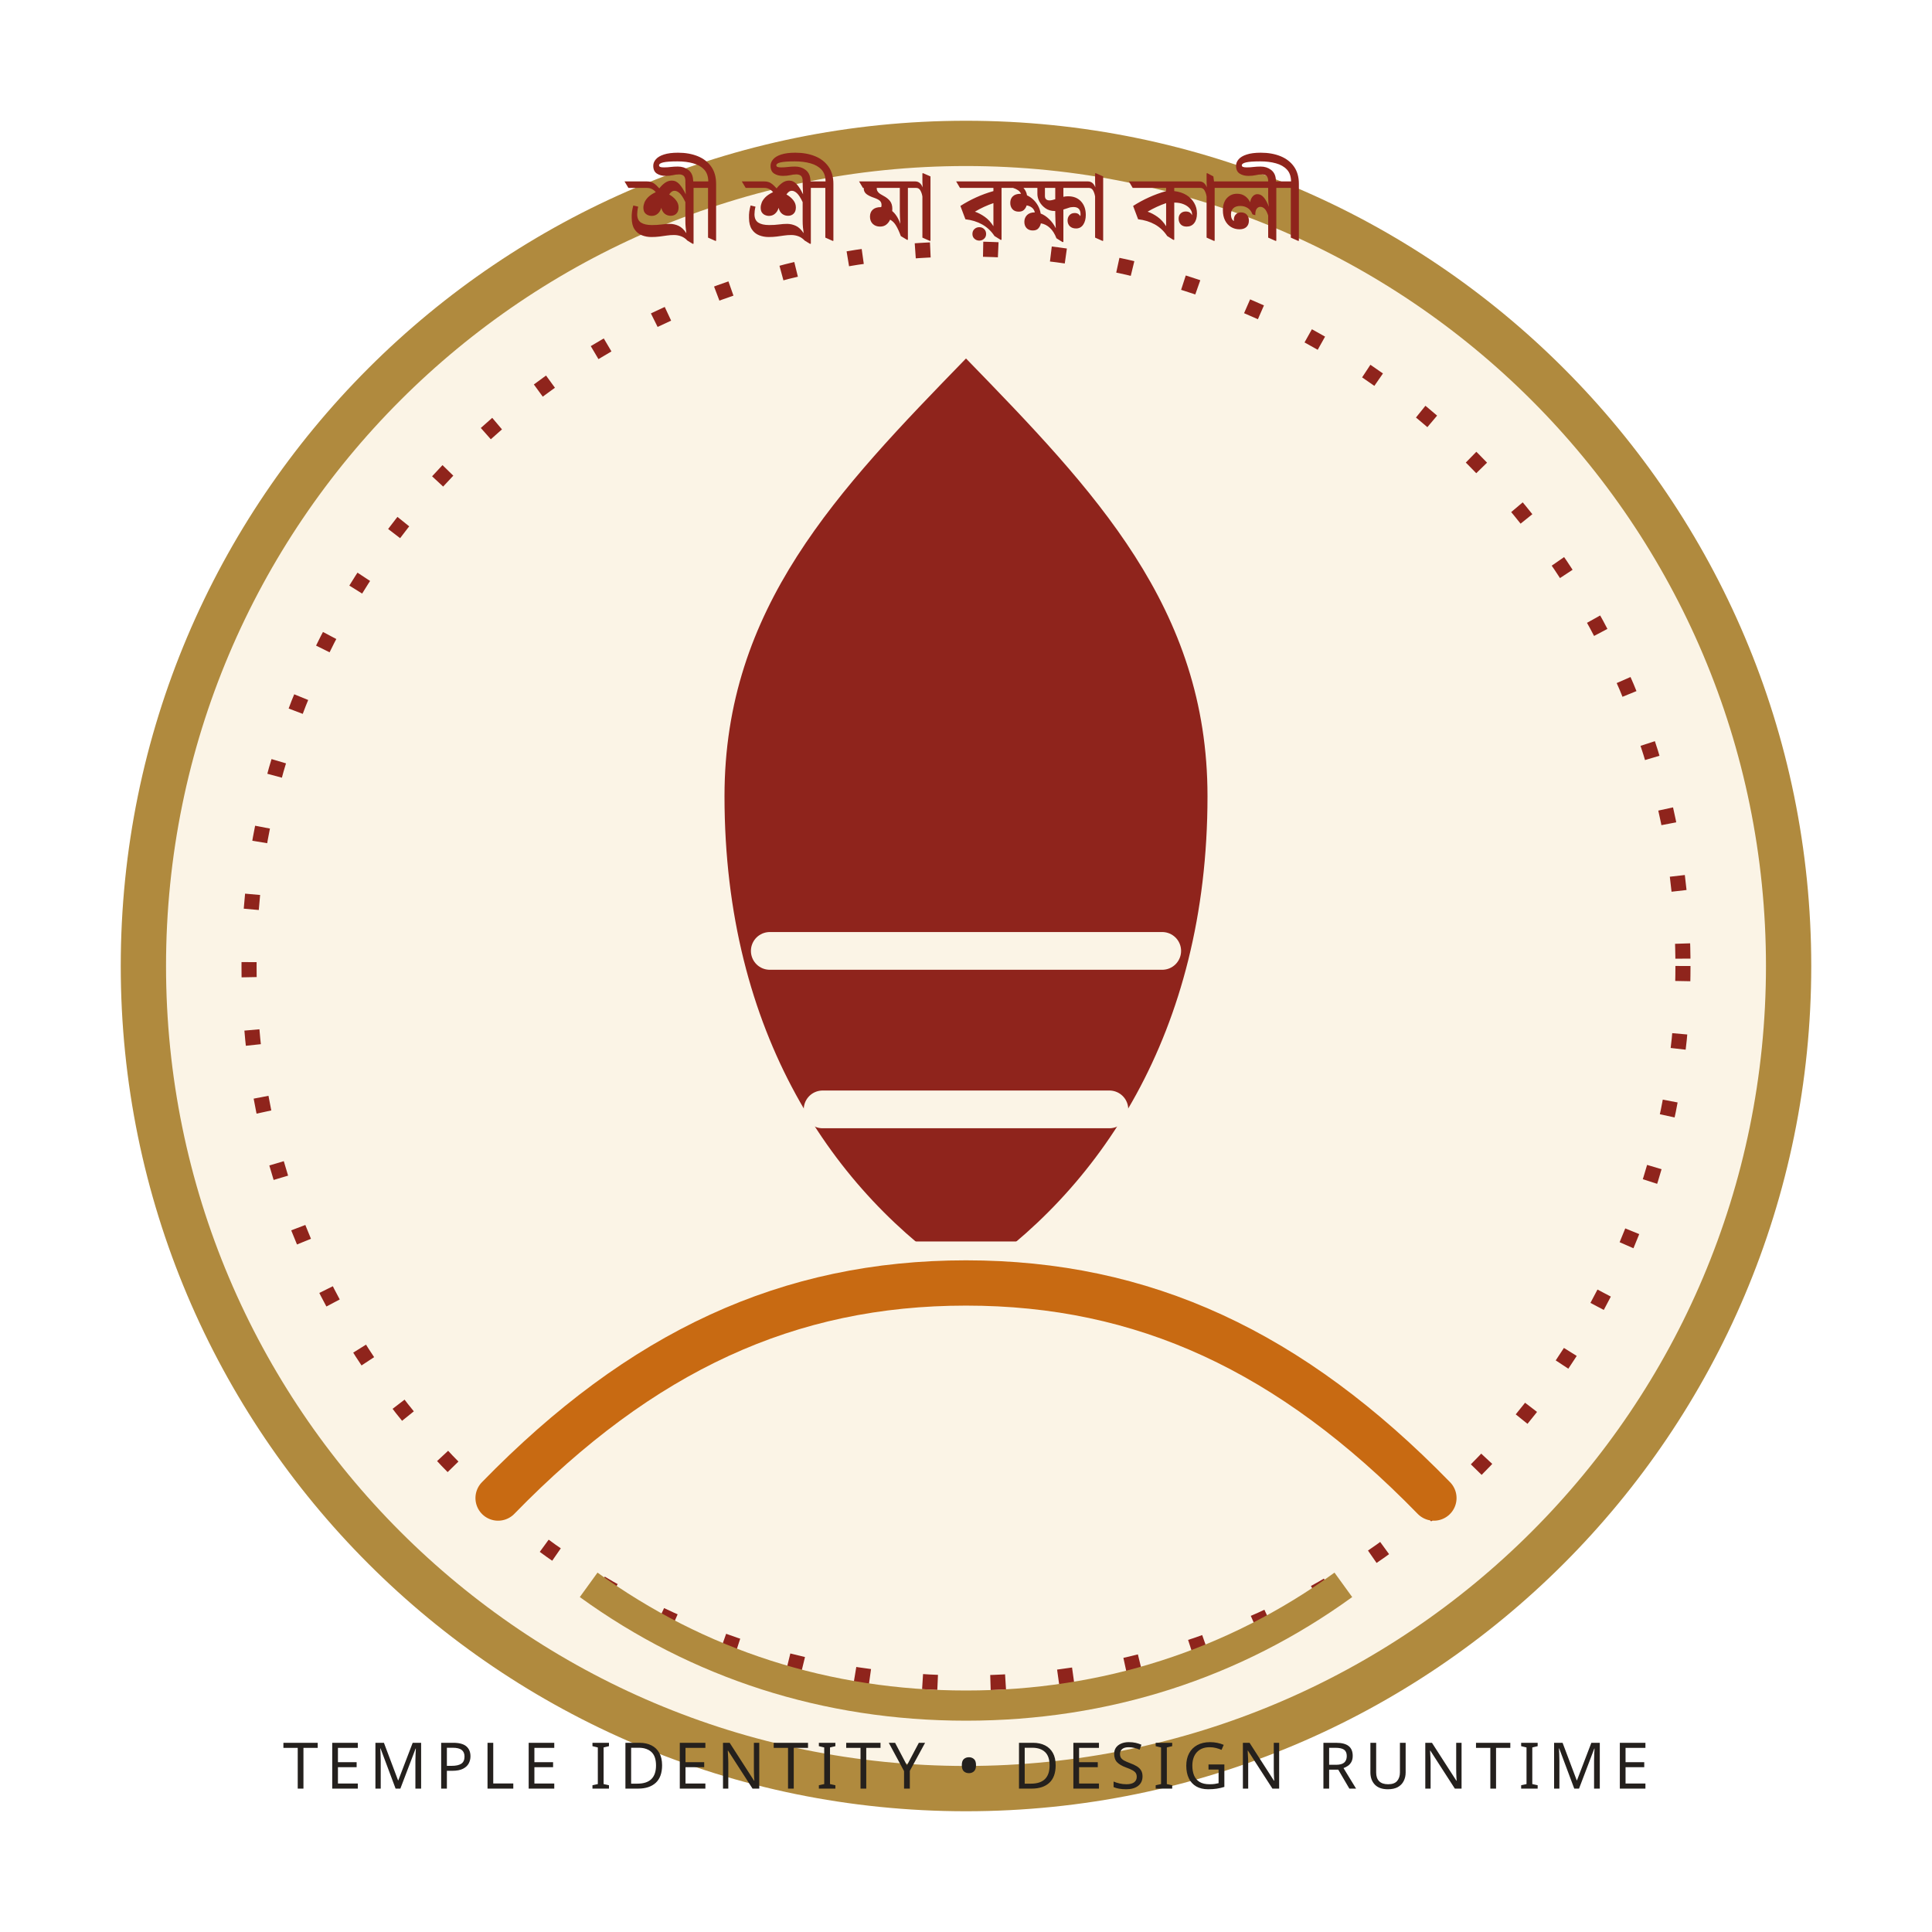
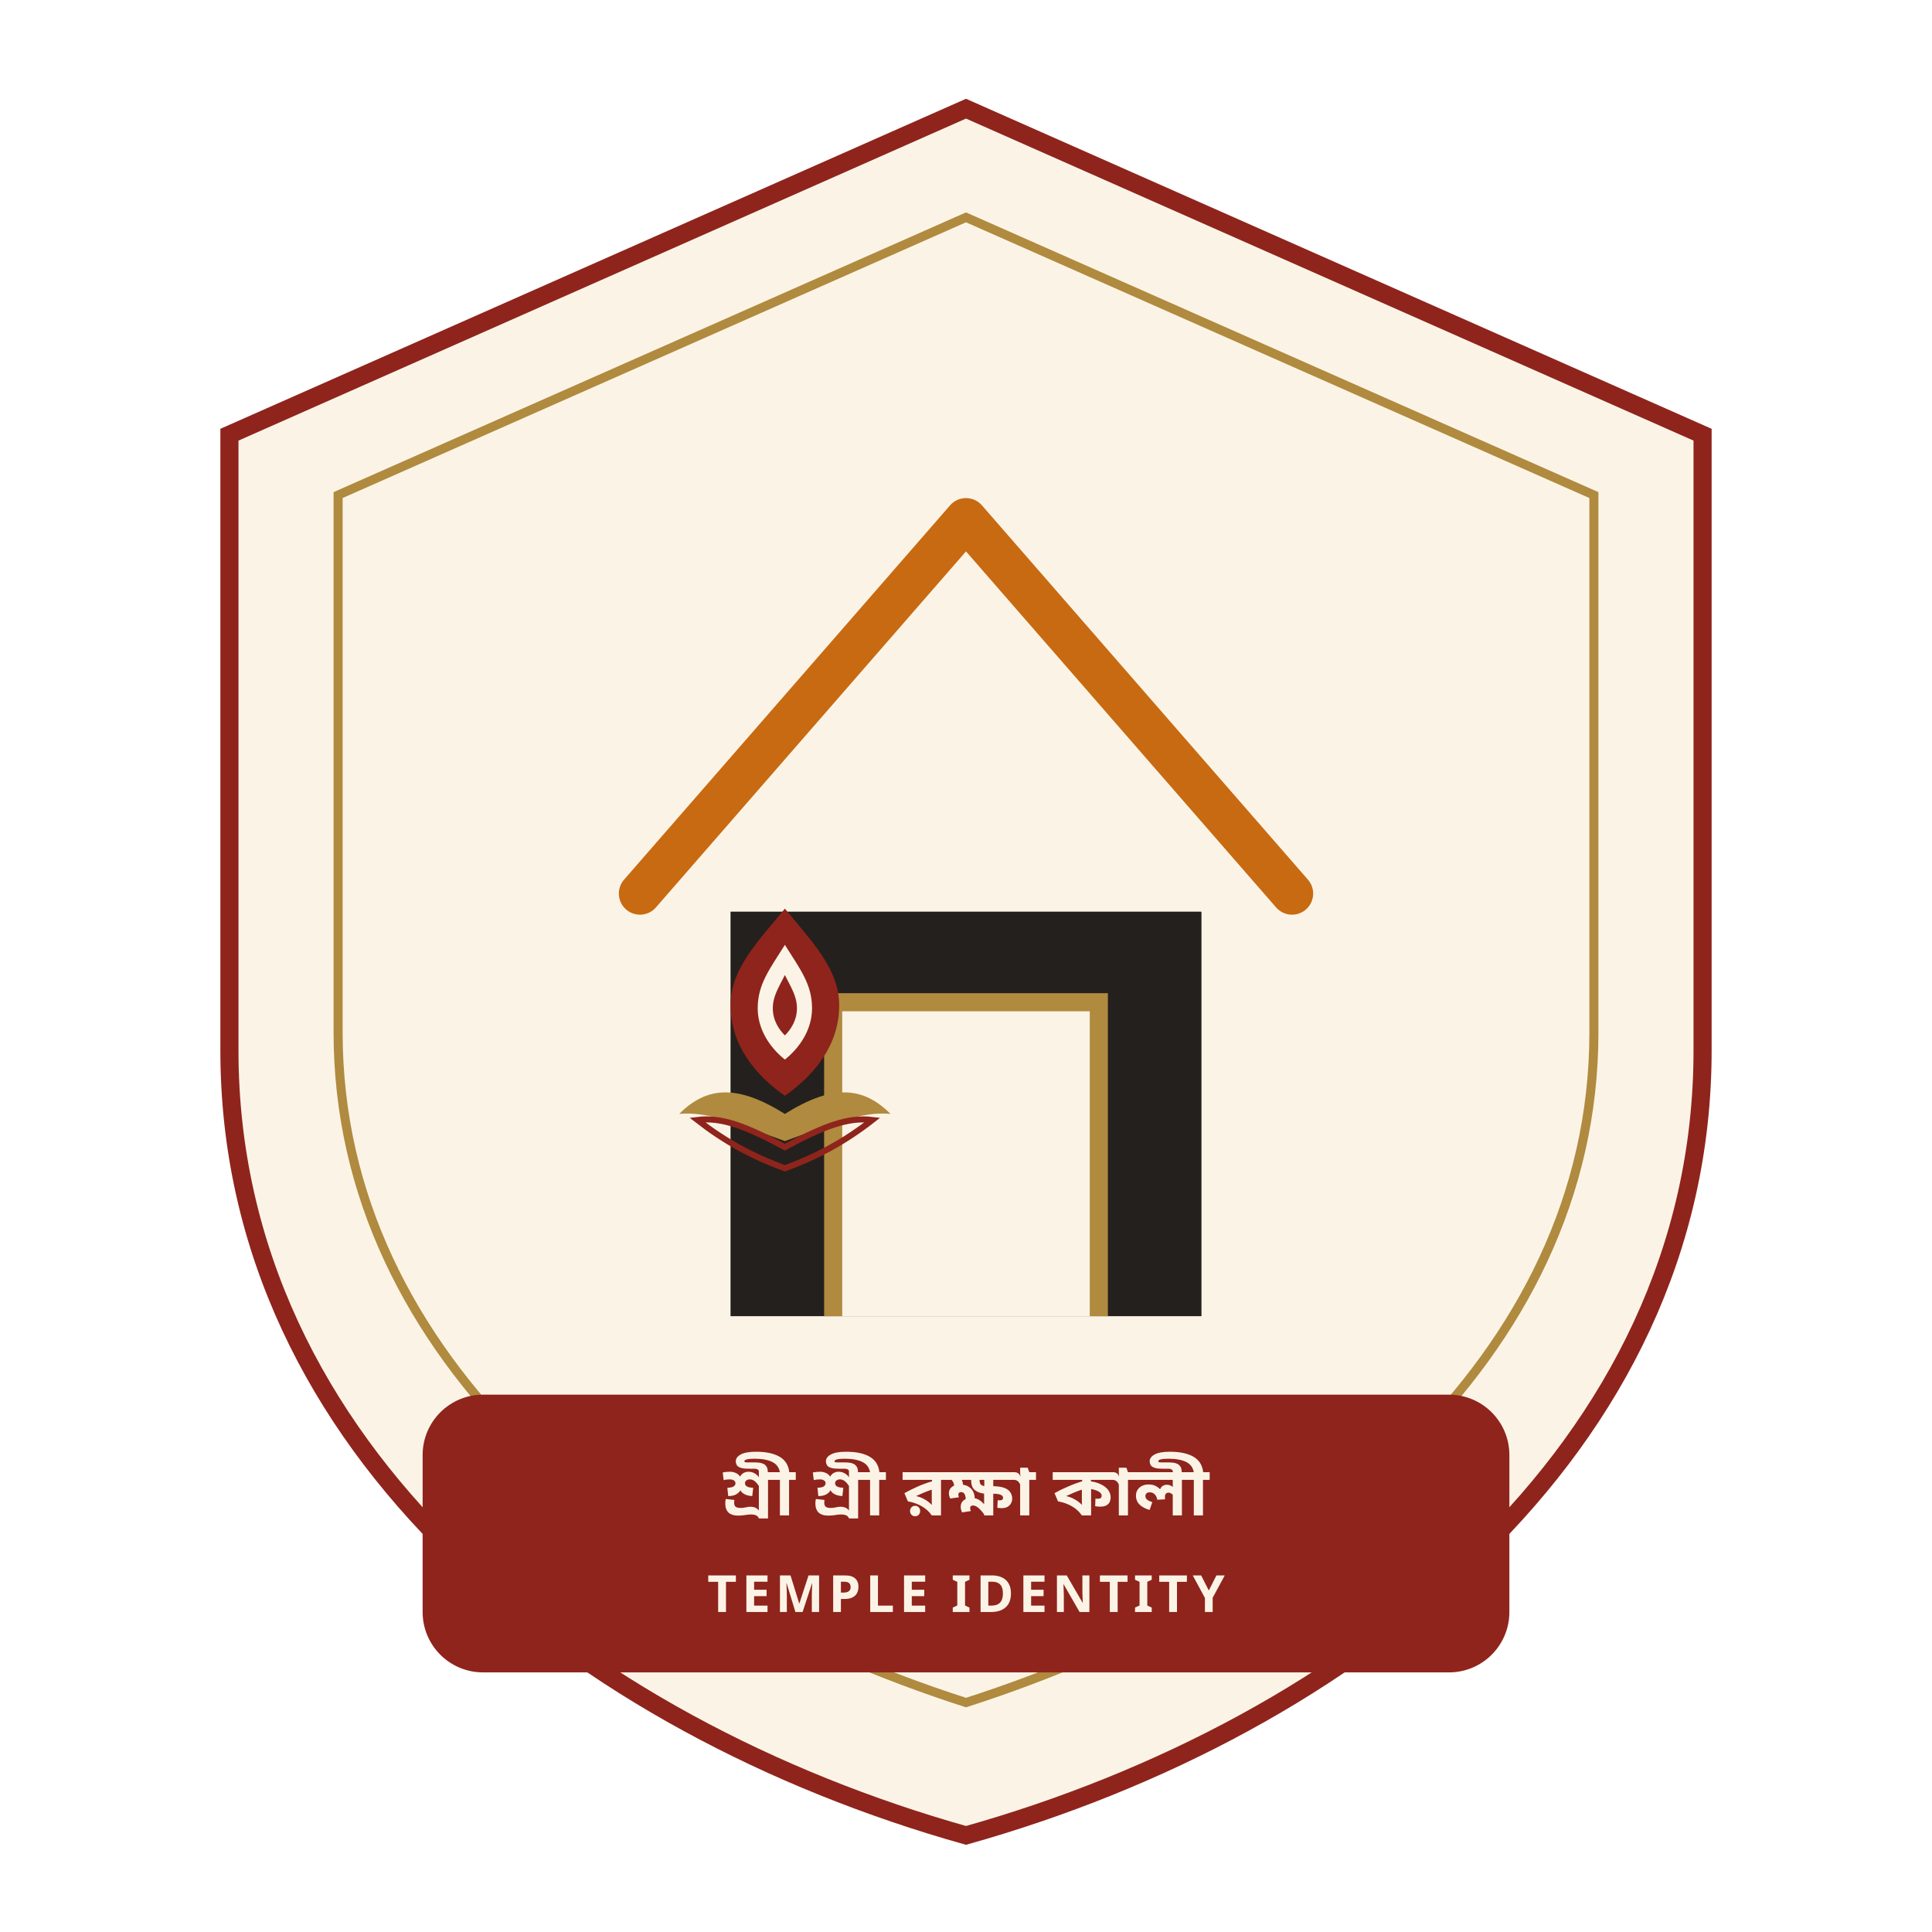
- <svg xmlns="http://www.w3.org/2000/svg" viewBox="0 0 512 512" role="img" aria-labelledby="title desc">
-   <circle cx="256" cy="256" r="218" fill="#FBF4E6" stroke="#B08A3E" stroke-width="12" />
-   <circle cx="256" cy="256" r="190" fill="none" stroke="#8F241C" stroke-width="4" stroke-dasharray="4 14" />
-   <path d="M256 95c-34 35-64 66-64 116 0 63 29 105 64 128 35-23 64-65 64-128 0-50-30-81-64-116Z" fill="#8F241C" />
-   <path d="M204 252h104m-90 42h76m-58 40h40" stroke="#FBF4E6" stroke-width="10" stroke-linecap="round" />
-   <path d="M132 397c38-39 77-57 124-57s86 18 124 57" fill="none" stroke="#C86A12" stroke-width="12" stroke-linecap="round" />
-   <path d="M156 420c29 21 63 32 100 32s71-11 100-32" fill="none" stroke="#B08A3E" stroke-width="8" />
-   <text x="256" y="63" text-anchor="middle" font-family="Noto Serif Bengali, serif" font-size="24" font-weight="700" fill="#8F241C">শ্রী শ্রী মা রক্ষা কালী</text>
-   <text x="256" y="474" text-anchor="middle" font-family="Noto Sans, sans-serif" font-size="17" letter-spacing="2" fill="#24201D">TEMPLE IDENTITY • DESIGN RUNTIME</text>
+ <svg xmlns="http://www.w3.org/2000/svg" viewBox="0 0 320 320" width="320" height="320" fill="none">
+   <path d="M160 18 L282 72 V174 C282 240 224 286 160 304 C96 286 38 240 38 174 V72 Z" fill="#FBF4E6" stroke="#8F241C" stroke-width="3" />
+   <path d="M160 36 L264 82 V171 C264 225 216 264 160 282 C104 264 56 225 56 171 V82 Z" fill="none" stroke="#B08A3E" stroke-width="1.5" />
+   <path d="M106 148 L160 86 L214 148" stroke="#C86A12" stroke-width="7" stroke-linecap="round" stroke-linejoin="round" />
+   <path d="M121 151 H199 V218 H121 Z" fill="#24201D" />
+   <path d="M138 218 V166 H182 V218" fill="#FBF4E6" stroke="#B08A3E" stroke-width="3" />
+   <g transform="translate(100 145) scale(.5)">
+     <g aria-hidden="true">
+       <path d="M60 11 C51 22 42 31 42 43 C42 56 50 66 60 73 C70 66 78 56 78 43 C78 31 69 22 60 11 Z" fill="#8F241C" />
+       <path d="M60 23 C55 31 51 36 51 44 C51 51 55 57 60 61 C65 57 69 51 69 44 C69 36 65 31 60 23 Z" fill="#FBF4E6" />
+       <path d="M60 33 C58 37 56 40 56 44 C56 48 58 51 60 53 C62 51 64 48 64 44 C64 40 62 37 60 33 Z" fill="#8F241C" />
+       <path d="M25 79 C34 70 44 69 60 79 C76 69 86 70 95 79 C85 78 74 83 60 88 C46 83 35 78 25 79 Z" fill="#B08A3E" />
+       <path d="M31 81 C39 80 47 83 60 90 C73 83 81 80 89 81 C80 88 71 93 60 97 C49 93 40 88 31 81 Z" fill="none" stroke="#8F241C" stroke-width="2" stroke-linecap="round" />
+     </g>
+   </g>
+   <rect x="70" y="231" width="180" height="46" rx="10" fill="#8F241C" />
+   <text x="160" y="251" text-anchor="middle" font-family="'Noto Sans Bengali','Nirmala UI',sans-serif" font-size="11.5" font-weight="700" fill="#FBF4E6">শ্রী শ্রী রক্ষা কালী</text>
+   <text x="160" y="267" text-anchor="middle" font-family="sans-serif" font-size="8.5" font-weight="600" fill="#FBF4E6" letter-spacing=".8">TEMPLE IDENTITY</text>
</svg>
